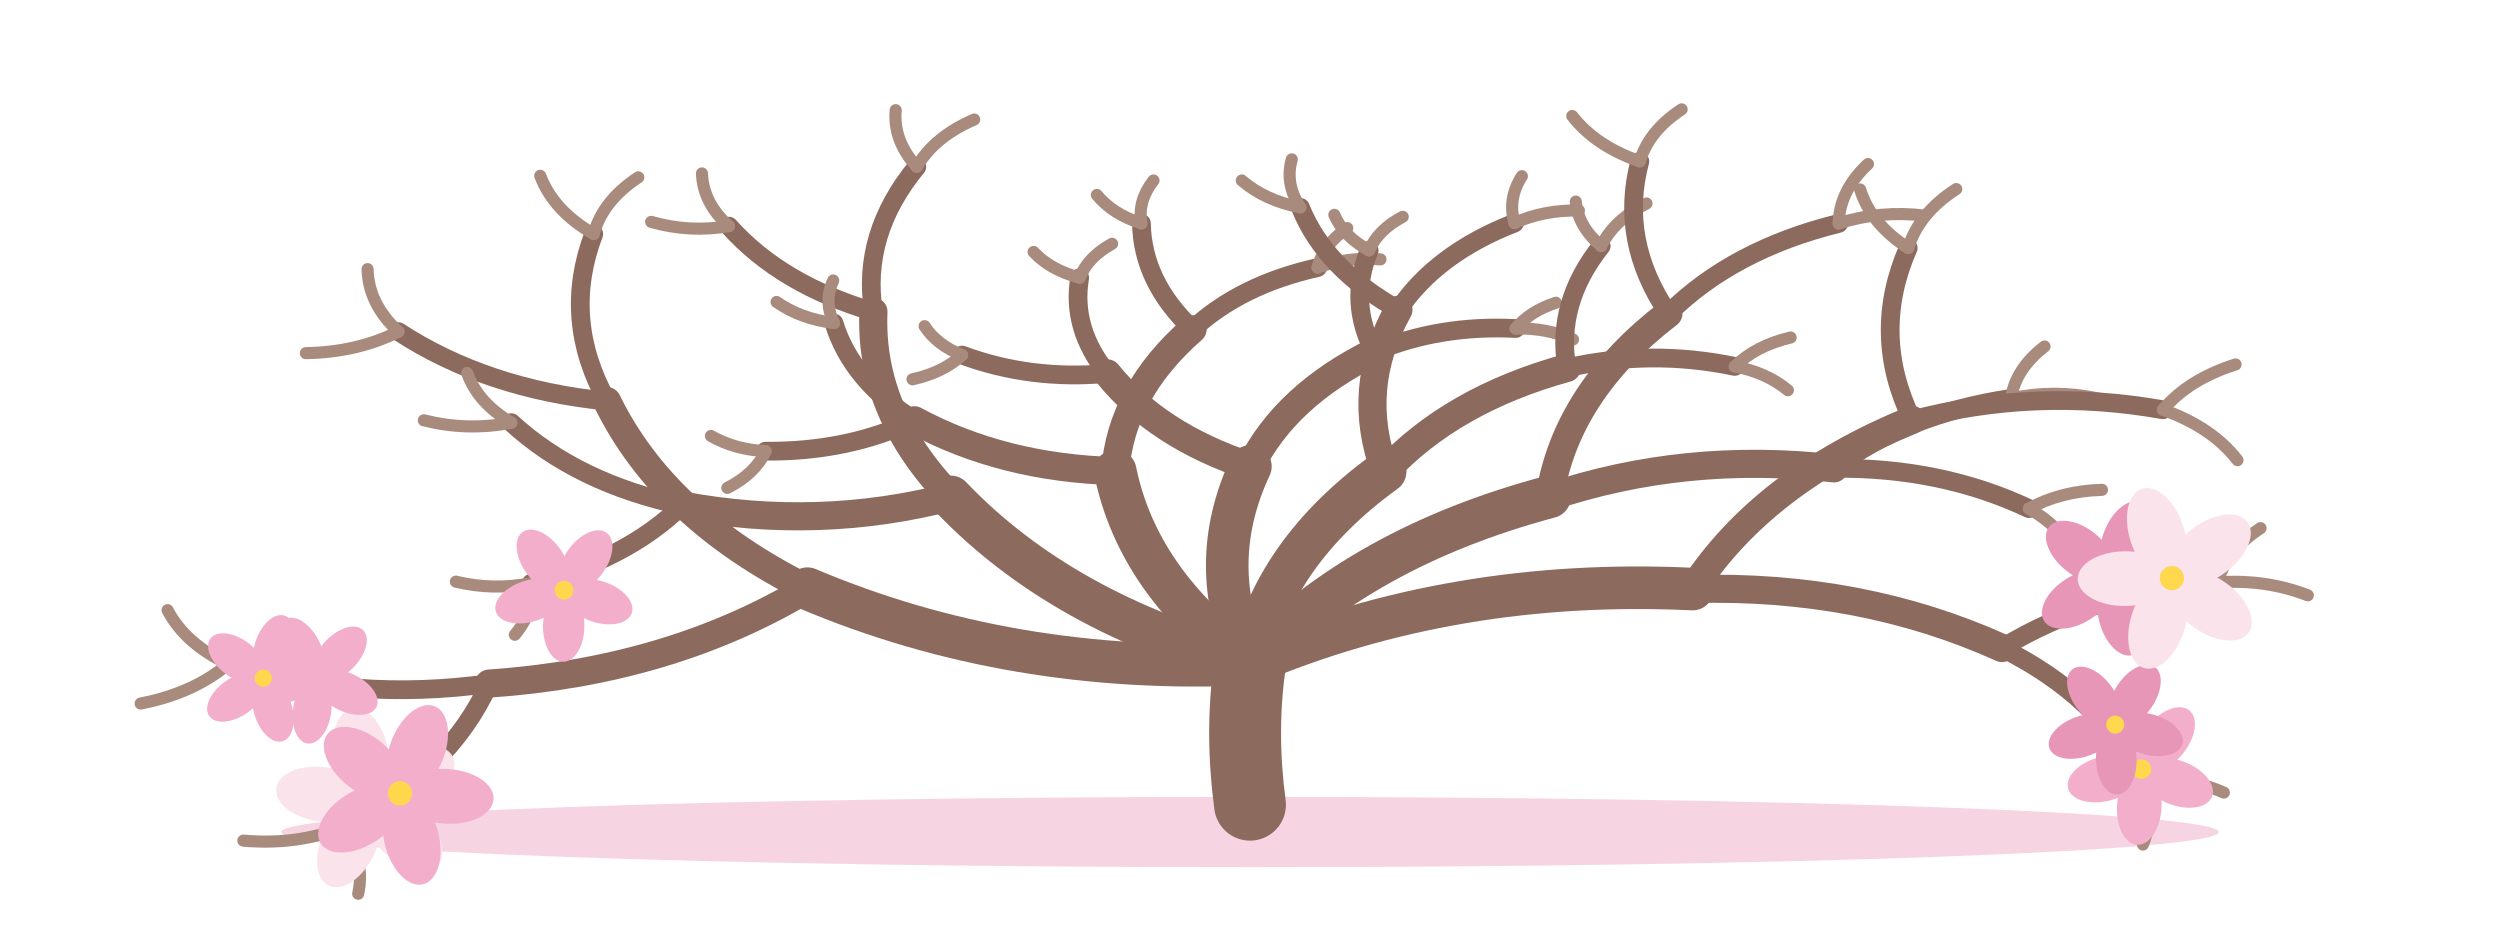
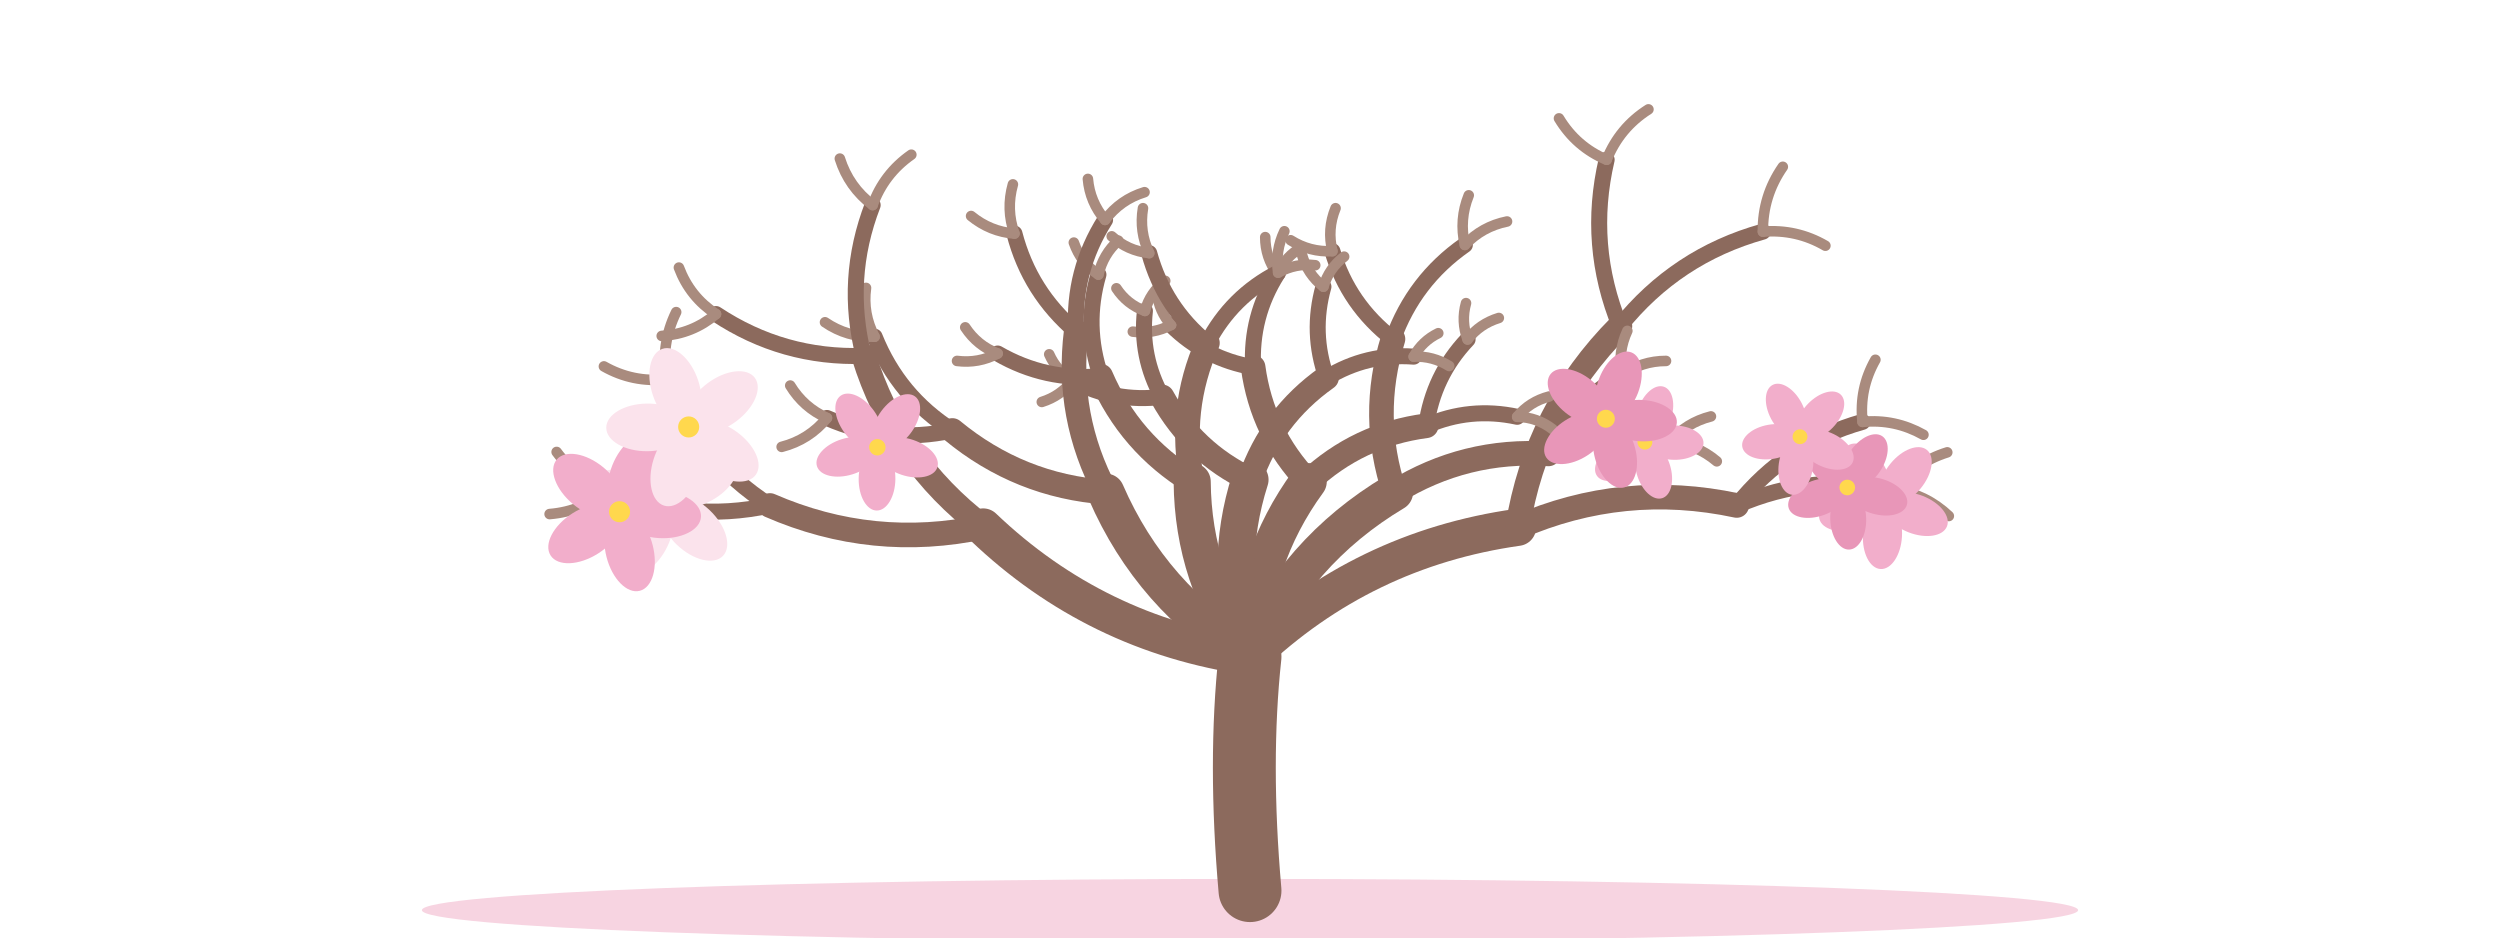
- <svg xmlns="http://www.w3.org/2000/svg" width="640" height="240" viewBox="0 0 640 240">
-   <ellipse cx="320" cy="213" rx="248" ry="9" fill="#F7D4E1" />
-   <path d="M320.0 206.0 Q317.5 187.3 320.0 170.0" fill="none" stroke="#8C6A5D" stroke-width="18.4" stroke-linecap="round" />
-   <path d="M320.0 170.0 Q258.9 172.8 206.7 150.7" fill="none" stroke="#8C6A5D" stroke-width="10.9" stroke-linecap="round" />
-   <path d="M206.7 150.7 Q169.9 132.4 155.4 102.7" fill="none" stroke="#8C6A5D" stroke-width="7.2" stroke-linecap="round" />
-   <path d="M155.4 102.7 Q143.7 81.7 152.0 59.9" fill="none" stroke="#8C6A5D" stroke-width="4.8" stroke-linecap="round" />
-   <path d="M152.0 59.9 Q154.3 51.4 163.4 45.4" fill="none" stroke="#A98B7E" stroke-width="3.1" stroke-linecap="round" />
-   <path d="M152.0 59.9 Q141.7 54.0 138.3 45.0" fill="none" stroke="#A98B7E" stroke-width="3.1" stroke-linecap="round" />
-   <path d="M155.4 102.7 Q124.5 99.6 102.0 84.9" fill="none" stroke="#8C6A5D" stroke-width="4.8" stroke-linecap="round" />
-   <path d="M102.0 84.9 Q94.3 77.8 94.1 68.9" fill="none" stroke="#A98B7E" stroke-width="3.1" stroke-linecap="round" />
-   <path d="M102.0 84.9 Q91.4 90.2 78.3 90.4" fill="none" stroke="#A98B7E" stroke-width="3.1" stroke-linecap="round" />
-   <path d="M206.7 150.7 Q171.6 171.8 125.2 175.0" fill="none" stroke="#8C6A5D" stroke-width="7.2" stroke-linecap="round" />
-   <path d="M125.2 175.0 Q90.6 179.8 58.4 170.0" fill="none" stroke="#8C6A5D" stroke-width="4.8" stroke-linecap="round" />
-   <path d="M58.4 170.0 Q47.4 164.8 42.9 156.2" fill="none" stroke="#A98B7E" stroke-width="3.1" stroke-linecap="round" />
-   <path d="M58.4 170.0 Q49.5 177.5 36.0 180.1" fill="none" stroke="#A98B7E" stroke-width="3.1" stroke-linecap="round" />
-   <path d="M125.2 175.0 Q115.0 197.6 87.6 211.9" fill="none" stroke="#8C6A5D" stroke-width="4.8" stroke-linecap="round" />
-   <path d="M87.6 211.9 Q75.7 216.4 62.3 215.2" fill="none" stroke="#A98B7E" stroke-width="3.1" stroke-linecap="round" />
-   <path d="M87.6 211.9 Q93.6 219.9 91.7 228.8" fill="none" stroke="#A98B7E" stroke-width="3.1" stroke-linecap="round" />
-   <path d="M320.0 170.0 Q271.8 157.0 243.4 127.2" fill="none" stroke="#8C6A5D" stroke-width="10.9" stroke-linecap="round" />
-   <path d="M243.4 127.2 Q222.5 105.6 223.6 79.8" fill="none" stroke="#8C6A5D" stroke-width="7.2" stroke-linecap="round" />
-   <path d="M223.6 79.8 Q220.5 60.0 234.7 42.7" fill="none" stroke="#8C6A5D" stroke-width="4.8" stroke-linecap="round" />
-   <path d="M234.7 42.7 Q239.2 35.0 249.4 30.6" fill="none" stroke="#A98B7E" stroke-width="3.1" stroke-linecap="round" />
-   <path d="M234.7 42.7 Q228.6 36.0 229.3 28.2" fill="none" stroke="#A98B7E" stroke-width="3.1" stroke-linecap="round" />
-   <path d="M223.6 79.8 Q200.0 72.9 186.6 57.9" fill="none" stroke="#8C6A5D" stroke-width="4.8" stroke-linecap="round" />
-   <path d="M186.6 57.9 Q180.0 52.0 179.7 44.4" fill="none" stroke="#A98B7E" stroke-width="3.1" stroke-linecap="round" />
-   <path d="M186.6 57.9 Q176.4 59.6 166.7 56.8" fill="none" stroke="#A98B7E" stroke-width="3.1" stroke-linecap="round" />
-   <path d="M243.4 127.2 Q209.6 135.9 174.6 129.4" fill="none" stroke="#8C6A5D" stroke-width="7.2" stroke-linecap="round" />
-   <path d="M174.6 129.4 Q147.8 123.7 130.9 108.2" fill="none" stroke="#8C6A5D" stroke-width="4.8" stroke-linecap="round" />
-   <path d="M130.9 108.2 Q122.3 103.1 119.6 95.5" fill="none" stroke="#A98B7E" stroke-width="3.1" stroke-linecap="round" />
-   <path d="M130.9 108.2 Q119.6 110.4 108.5 107.6" fill="none" stroke="#A98B7E" stroke-width="3.1" stroke-linecap="round" />
-   <path d="M174.6 129.4 Q159.9 143.6 136.0 149.3" fill="none" stroke="#8C6A5D" stroke-width="4.8" stroke-linecap="round" />
-   <path d="M136.0 149.3 Q126.2 151.2 116.7 148.9" fill="none" stroke="#A98B7E" stroke-width="3.1" stroke-linecap="round" />
-   <path d="M136.0 149.3 Q137.0 156.3 131.8 162.5" fill="none" stroke="#A98B7E" stroke-width="3.1" stroke-linecap="round" />
-   <path d="M320.0 170.0 Q291.3 149.1 285.5 120.6" fill="none" stroke="#8C6A5D" stroke-width="10.9" stroke-linecap="round" />
-   <path d="M285.5 120.6 Q287.0 100.3 305.3 84.3" fill="none" stroke="#8C6A5D" stroke-width="7.2" stroke-linecap="round" />
-   <path d="M305.3 84.3 Q317.6 72.9 337.3 68.5" fill="none" stroke="#8C6A5D" stroke-width="4.8" stroke-linecap="round" />
-   <path d="M337.3 68.5 Q344.9 65.7 353.4 66.4" fill="none" stroke="#A98B7E" stroke-width="3.1" stroke-linecap="round" />
-   <path d="M337.3 68.5 Q338.8 62.6 344.9 58.4" fill="none" stroke="#A98B7E" stroke-width="3.1" stroke-linecap="round" />
-   <path d="M305.3 84.3 Q292.5 72.2 292.2 57.2" fill="none" stroke="#8C6A5D" stroke-width="4.8" stroke-linecap="round" />
-   <path d="M292.2 57.2 Q291.2 51.4 295.3 46.2" fill="none" stroke="#A98B7E" stroke-width="3.1" stroke-linecap="round" />
-   <path d="M292.2 57.2 Q284.8 54.8 280.8 49.9" fill="none" stroke="#A98B7E" stroke-width="3.1" stroke-linecap="round" />
-   <path d="M285.5 120.6 Q256.7 119.8 234.1 107.6" fill="none" stroke="#8C6A5D" stroke-width="7.2" stroke-linecap="round" />
-   <path d="M234.1 107.6 Q218.0 97.4 213.5 82.7" fill="none" stroke="#8C6A5D" stroke-width="4.8" stroke-linecap="round" />
-   <path d="M213.5 82.7 Q210.8 77.2 213.3 71.8" fill="none" stroke="#A98B7E" stroke-width="3.1" stroke-linecap="round" />
-   <path d="M213.5 82.7 Q204.9 81.6 198.8 77.3" fill="none" stroke="#A98B7E" stroke-width="3.1" stroke-linecap="round" />
-   <path d="M234.1 107.6 Q216.9 115.7 196.0 115.5" fill="none" stroke="#8C6A5D" stroke-width="4.8" stroke-linecap="round" />
-   <path d="M196.0 115.5 Q188.1 115.1 182.0 111.6" fill="none" stroke="#A98B7E" stroke-width="3.1" stroke-linecap="round" />
-   <path d="M196.0 115.5 Q193.3 121.3 186.2 124.9" fill="none" stroke="#A98B7E" stroke-width="3.1" stroke-linecap="round" />
-   <path d="M320.0 170.0 Q308.3 144.6 320.1 119.4" fill="none" stroke="#8C6A5D" stroke-width="10.9" stroke-linecap="round" />
-   <path d="M320.1 119.4 Q329.2 101.2 351.8 90.1" fill="none" stroke="#8C6A5D" stroke-width="7.2" stroke-linecap="round" />
-   <path d="M351.8 90.1 Q368.5 83.1 388.0 84.1" fill="none" stroke="#8C6A5D" stroke-width="4.8" stroke-linecap="round" />
-   <path d="M388.0 84.1 Q396.0 83.9 402.7 86.9" fill="none" stroke="#A98B7E" stroke-width="3.1" stroke-linecap="round" />
-   <path d="M388.0 84.1 Q391.6 79.7 398.3 77.5" fill="none" stroke="#A98B7E" stroke-width="3.1" stroke-linecap="round" />
-   <path d="M351.8 90.1 Q345.1 77.3 350.5 64.1" fill="none" stroke="#8C6A5D" stroke-width="4.8" stroke-linecap="round" />
-   <path d="M350.5 64.1 Q352.8 58.8 359.1 55.5" fill="none" stroke="#A98B7E" stroke-width="3.1" stroke-linecap="round" />
-   <path d="M350.5 64.1 Q343.9 60.5 341.6 55.0" fill="none" stroke="#A98B7E" stroke-width="3.1" stroke-linecap="round" />
-   <path d="M320.1 119.4 Q296.2 111.5 283.5 95.6" fill="none" stroke="#8C6A5D" stroke-width="7.2" stroke-linecap="round" />
-   <path d="M283.5 95.6 Q274.2 84.1 276.4 71.1" fill="none" stroke="#8C6A5D" stroke-width="4.8" stroke-linecap="round" />
-   <path d="M276.4 71.1 Q278.5 65.8 284.7 62.4" fill="none" stroke="#A98B7E" stroke-width="3.1" stroke-linecap="round" />
-   <path d="M276.4 71.1 Q268.9 69.1 264.6 64.5" fill="none" stroke="#A98B7E" stroke-width="3.1" stroke-linecap="round" />
-   <path d="M283.5 95.6 Q263.8 97.4 246.3 90.9" fill="none" stroke="#8C6A5D" stroke-width="4.8" stroke-linecap="round" />
-   <path d="M246.3 90.9 Q239.8 88.3 236.7 83.5" fill="none" stroke="#A98B7E" stroke-width="3.1" stroke-linecap="round" />
-   <path d="M246.3 90.9 Q241.4 95.4 233.6 97.1" fill="none" stroke="#A98B7E" stroke-width="3.1" stroke-linecap="round" />
-   <path d="M320.0 170.0 Q325.9 141.5 354.6 120.7" fill="none" stroke="#8C6A5D" stroke-width="10.9" stroke-linecap="round" />
-   <path d="M354.6 120.7 Q371.7 102.3 401.1 94.2" fill="none" stroke="#8C6A5D" stroke-width="7.2" stroke-linecap="round" />
-   <path d="M401.1 94.2 Q422.5 89.3 444.1 93.8" fill="none" stroke="#8C6A5D" stroke-width="4.8" stroke-linecap="round" />
-   <path d="M444.1 93.8 Q452.3 95.4 457.7 99.9" fill="none" stroke="#A98B7E" stroke-width="3.1" stroke-linecap="round" />
-   <path d="M444.1 93.8 Q449.5 88.5 458.4 86.4" fill="none" stroke="#A98B7E" stroke-width="3.1" stroke-linecap="round" />
-   <path d="M401.1 94.2 Q398.3 77.6 409.9 63.0" fill="none" stroke="#8C6A5D" stroke-width="4.8" stroke-linecap="round" />
-   <path d="M409.9 63.0 Q413.2 56.3 421.5 52.1" fill="none" stroke="#A98B7E" stroke-width="3.1" stroke-linecap="round" />
-   <path d="M409.9 63.0 Q404.0 58.0 403.4 51.6" fill="none" stroke="#A98B7E" stroke-width="3.1" stroke-linecap="round" />
-   <path d="M354.6 120.7 Q346.7 99.6 358.0 79.3" fill="none" stroke="#8C6A5D" stroke-width="7.2" stroke-linecap="round" />
-   <path d="M358.0 79.3 Q367.7 64.9 387.7 57.1" fill="none" stroke="#8C6A5D" stroke-width="4.8" stroke-linecap="round" />
-   <path d="M387.7 57.1 Q395.2 53.7 404.2 53.9" fill="none" stroke="#A98B7E" stroke-width="3.1" stroke-linecap="round" />
-   <path d="M387.7 57.1 Q385.9 50.9 389.6 45.1" fill="none" stroke="#A98B7E" stroke-width="3.1" stroke-linecap="round" />
-   <path d="M358.0 79.3 Q339.3 68.9 332.9 53.1" fill="none" stroke="#8C6A5D" stroke-width="4.8" stroke-linecap="round" />
-   <path d="M332.9 53.1 Q328.9 47.1 330.7 40.8" fill="none" stroke="#A98B7E" stroke-width="3.1" stroke-linecap="round" />
-   <path d="M332.9 53.1 Q323.8 51.3 317.9 46.2" fill="none" stroke="#A98B7E" stroke-width="3.1" stroke-linecap="round" />
-   <path d="M320.0 170.0 Q348.4 140.1 396.7 127.2" fill="none" stroke="#8C6A5D" stroke-width="10.9" stroke-linecap="round" />
-   <path d="M396.7 127.2 Q431.4 115.6 469.5 119.9" fill="none" stroke="#8C6A5D" stroke-width="7.2" stroke-linecap="round" />
-   <path d="M469.5 119.9 Q496.9 119.6 519.4 130.2" fill="none" stroke="#8C6A5D" stroke-width="4.8" stroke-linecap="round" />
-   <path d="M519.4 130.2 Q528.2 135.2 531.2 142.8" fill="none" stroke="#A98B7E" stroke-width="3.1" stroke-linecap="round" />
-   <path d="M519.4 130.2 Q527.6 125.7 538.1 125.4" fill="none" stroke="#A98B7E" stroke-width="3.1" stroke-linecap="round" />
-   <path d="M469.5 119.9 Q488.0 106.0 514.8 102.0" fill="none" stroke="#8C6A5D" stroke-width="4.8" stroke-linecap="round" />
-   <path d="M514.8 102.0 Q525.9 99.6 537.0 102.0" fill="none" stroke="#A98B7E" stroke-width="3.1" stroke-linecap="round" />
-   <path d="M514.8 102.0 Q516.0 94.4 523.4 88.7" fill="none" stroke="#A98B7E" stroke-width="3.1" stroke-linecap="round" />
-   <path d="M396.7 127.2 Q400.9 100.4 427.1 80.3" fill="none" stroke="#8C6A5D" stroke-width="7.2" stroke-linecap="round" />
-   <path d="M427.1 80.3 Q443.6 63.9 470.7 57.2" fill="none" stroke="#8C6A5D" stroke-width="4.8" stroke-linecap="round" />
-   <path d="M470.7 57.2 Q481.3 53.8 492.8 55.2" fill="none" stroke="#A98B7E" stroke-width="3.1" stroke-linecap="round" />
-   <path d="M470.7 57.2 Q470.9 48.8 478.2 42.0" fill="none" stroke="#A98B7E" stroke-width="3.1" stroke-linecap="round" />
-   <path d="M427.1 80.3 Q414.4 61.6 419.8 41.3" fill="none" stroke="#8C6A5D" stroke-width="4.8" stroke-linecap="round" />
-   <path d="M419.8 41.3 Q422.1 33.5 430.5 28.0" fill="none" stroke="#A98B7E" stroke-width="3.1" stroke-linecap="round" />
-   <path d="M419.8 41.3 Q408.5 37.4 402.5 29.7" fill="none" stroke="#A98B7E" stroke-width="3.1" stroke-linecap="round" />
-   <path d="M320.0 170.0 Q372.2 147.9 433.3 150.8" fill="none" stroke="#8C6A5D" stroke-width="10.9" stroke-linecap="round" />
-   <path d="M433.3 150.8 Q476.4 149.6 512.5 165.9" fill="none" stroke="#8C6A5D" stroke-width="7.2" stroke-linecap="round" />
-   <path d="M512.5 165.9 Q537.8 178.6 547.6 199.0" fill="none" stroke="#8C6A5D" stroke-width="4.8" stroke-linecap="round" />
-   <path d="M547.6 199.0 Q552.1 207.5 548.6 216.2" fill="none" stroke="#A98B7E" stroke-width="3.1" stroke-linecap="round" />
-   <path d="M547.6 199.0 Q559.4 198.6 569.3 202.9" fill="none" stroke="#A98B7E" stroke-width="3.1" stroke-linecap="round" />
-   <path d="M512.5 165.9 Q536.2 151.4 567.7 149.1" fill="none" stroke="#8C6A5D" stroke-width="4.8" stroke-linecap="round" />
-   <path d="M567.7 149.1 Q580.0 148.2 590.8 152.4" fill="none" stroke="#A98B7E" stroke-width="3.1" stroke-linecap="round" />
-   <path d="M567.7 149.1 Q570.0 140.9 578.7 135.2" fill="none" stroke="#A98B7E" stroke-width="3.1" stroke-linecap="round" />
-   <path d="M433.3 150.8 Q451.4 123.0 489.5 107.5" fill="none" stroke="#8C6A5D" stroke-width="7.2" stroke-linecap="round" />
-   <path d="M489.5 107.5 Q521.0 99.1 553.7 104.9" fill="none" stroke="#8C6A5D" stroke-width="4.8" stroke-linecap="round" />
-   <path d="M553.7 104.9 Q566.2 109.3 572.8 117.8" fill="none" stroke="#A98B7E" stroke-width="3.1" stroke-linecap="round" />
-   <path d="M553.7 104.9 Q560.3 97.1 572.3 93.3" fill="none" stroke="#A98B7E" stroke-width="3.1" stroke-linecap="round" />
-   <path d="M489.5 107.5 Q478.8 85.6 488.5 63.5" fill="none" stroke="#8C6A5D" stroke-width="4.8" stroke-linecap="round" />
-   <path d="M488.5 63.5 Q491.2 54.6 500.8 48.4" fill="none" stroke="#A98B7E" stroke-width="3.1" stroke-linecap="round" />
-   <path d="M488.5 63.5 Q478.9 57.3 476.2 48.5" fill="none" stroke="#A98B7E" stroke-width="3.1" stroke-linecap="round" />
-   <ellipse cx="94.6" cy="192.9" rx="7.0" ry="12.0" fill="#FBE3EC" transform="rotate(61.68002 94.6 205.0)" />
-   <ellipse cx="94.6" cy="192.9" rx="7.0" ry="12.0" fill="#FBE3EC" transform="rotate(133.68 94.6 205.0)" />
-   <ellipse cx="94.6" cy="192.9" rx="7.0" ry="12.0" fill="#FBE3EC" transform="rotate(205.68 94.6 205.0)" />
-   <ellipse cx="94.6" cy="192.9" rx="7.0" ry="12.0" fill="#FBE3EC" transform="rotate(277.68 94.6 205.0)" />
-   <ellipse cx="94.6" cy="192.9" rx="7.0" ry="12.0" fill="#FBE3EC" transform="rotate(349.68 94.6 205.0)" />
-   <circle cx="94.6" cy="205.0" r="3.1" fill="#FFD84D" />
-   <ellipse cx="102.4" cy="191.1" rx="7.0" ry="12.0" fill="#F2AECB" transform="rotate(21.65057 102.4 203.1)" />
-   <ellipse cx="102.4" cy="191.1" rx="7.0" ry="12.0" fill="#F2AECB" transform="rotate(93.65057 102.4 203.1)" />
-   <ellipse cx="102.4" cy="191.1" rx="7.0" ry="12.0" fill="#F2AECB" transform="rotate(165.6506 102.4 203.1)" />
-   <ellipse cx="102.4" cy="191.1" rx="7.0" ry="12.0" fill="#F2AECB" transform="rotate(237.6506 102.4 203.1)" />
-   <ellipse cx="102.4" cy="191.1" rx="7.0" ry="12.0" fill="#F2AECB" transform="rotate(309.6506 102.4 203.1)" />
-   <circle cx="102.4" cy="203.1" r="3.1" fill="#FFD84D" />
-   <ellipse cx="548.2" cy="187.2" rx="5.7" ry="9.7" fill="#F2AECB" transform="rotate(39.2593 548.2 196.9)" />
-   <ellipse cx="548.2" cy="187.2" rx="5.7" ry="9.7" fill="#F2AECB" transform="rotate(111.2593 548.2 196.9)" />
-   <ellipse cx="548.2" cy="187.2" rx="5.7" ry="9.7" fill="#F2AECB" transform="rotate(183.2593 548.2 196.9)" />
-   <ellipse cx="548.2" cy="187.2" rx="5.7" ry="9.7" fill="#F2AECB" transform="rotate(255.2593 548.2 196.9)" />
-   <ellipse cx="548.2" cy="187.2" rx="5.7" ry="9.7" fill="#F2AECB" transform="rotate(327.2593 548.2 196.9)" />
-   <circle cx="548.2" cy="196.9" r="2.5" fill="#FFD84D" />
-   <ellipse cx="541.5" cy="176.6" rx="5.2" ry="9.0" fill="#E896B8" transform="rotate(34.2762 541.5 185.5)" />
-   <ellipse cx="541.5" cy="176.6" rx="5.2" ry="9.0" fill="#E896B8" transform="rotate(106.2762 541.5 185.5)" />
-   <ellipse cx="541.5" cy="176.6" rx="5.2" ry="9.0" fill="#E896B8" transform="rotate(178.2762 541.5 185.5)" />
-   <ellipse cx="541.5" cy="176.6" rx="5.2" ry="9.0" fill="#E896B8" transform="rotate(250.2762 541.5 185.5)" />
-   <ellipse cx="541.5" cy="176.6" rx="5.2" ry="9.0" fill="#E896B8" transform="rotate(322.2762 541.5 185.5)" />
-   <circle cx="541.5" cy="185.5" r="2.3" fill="#FFD84D" />
-   <ellipse cx="81.1" cy="165.0" rx="4.9" ry="8.5" fill="#F2AECB" transform="rotate(44.10462 81.1 173.5)" />
-   <ellipse cx="81.1" cy="165.0" rx="4.9" ry="8.5" fill="#F2AECB" transform="rotate(116.1046 81.1 173.5)" />
-   <ellipse cx="81.1" cy="165.0" rx="4.9" ry="8.5" fill="#F2AECB" transform="rotate(188.1046 81.1 173.5)" />
-   <ellipse cx="81.1" cy="165.0" rx="4.9" ry="8.5" fill="#F2AECB" transform="rotate(260.1046 81.1 173.5)" />
-   <ellipse cx="81.1" cy="165.0" rx="4.9" ry="8.5" fill="#F2AECB" transform="rotate(332.1046 81.1 173.5)" />
-   <circle cx="81.1" cy="173.5" r="2.2" fill="#FFD84D" />
-   <ellipse cx="67.4" cy="165.2" rx="4.9" ry="8.5" fill="#F2AECB" transform="rotate(18.88122 67.4 173.6)" />
-   <ellipse cx="67.4" cy="165.2" rx="4.9" ry="8.5" fill="#F2AECB" transform="rotate(90.88122 67.4 173.6)" />
-   <ellipse cx="67.4" cy="165.2" rx="4.9" ry="8.5" fill="#F2AECB" transform="rotate(162.8812 67.4 173.6)" />
-   <ellipse cx="67.4" cy="165.2" rx="4.9" ry="8.5" fill="#F2AECB" transform="rotate(234.8812 67.4 173.6)" />
-   <ellipse cx="67.4" cy="165.2" rx="4.9" ry="8.5" fill="#F2AECB" transform="rotate(306.8812 67.4 173.6)" />
-   <circle cx="67.4" cy="173.6" r="2.2" fill="#FFD84D" />
-   <ellipse cx="540.6" cy="137.5" rx="6.0" ry="10.3" fill="#E896B8" transform="rotate(21.0378 540.6 147.8)" />
-   <ellipse cx="540.6" cy="137.5" rx="6.0" ry="10.3" fill="#E896B8" transform="rotate(93.0378 540.6 147.8)" />
-   <ellipse cx="540.6" cy="137.5" rx="6.0" ry="10.3" fill="#E896B8" transform="rotate(165.0378 540.6 147.8)" />
-   <ellipse cx="540.6" cy="137.5" rx="6.0" ry="10.3" fill="#E896B8" transform="rotate(237.0378 540.6 147.8)" />
-   <ellipse cx="540.6" cy="137.5" rx="6.0" ry="10.3" fill="#E896B8" transform="rotate(309.0378 540.6 147.8)" />
-   <circle cx="540.6" cy="147.8" r="2.7" fill="#FFD84D" />
-   <ellipse cx="556.0" cy="136.0" rx="7.0" ry="12.1" fill="#FBE3EC" transform="rotate(53.39309 556.0 148.0)" />
-   <ellipse cx="556.0" cy="136.0" rx="7.0" ry="12.1" fill="#FBE3EC" transform="rotate(125.3931 556.0 148.0)" />
-   <ellipse cx="556.0" cy="136.0" rx="7.0" ry="12.1" fill="#FBE3EC" transform="rotate(197.3931 556.0 148.0)" />
-   <ellipse cx="556.0" cy="136.0" rx="7.0" ry="12.1" fill="#FBE3EC" transform="rotate(269.3931 556.0 148.0)" />
-   <ellipse cx="556.0" cy="136.0" rx="7.0" ry="12.1" fill="#FBE3EC" transform="rotate(341.3931 556.0 148.0)" />
-   <circle cx="556.0" cy="148.0" r="3.1" fill="#FFD84D" />
-   <ellipse cx="144.4" cy="141.9" rx="5.3" ry="9.1" fill="#F2AECB" transform="rotate(36.58162 144.4 151.1)" />
-   <ellipse cx="144.4" cy="141.9" rx="5.3" ry="9.1" fill="#F2AECB" transform="rotate(108.5816 144.4 151.1)" />
-   <ellipse cx="144.4" cy="141.9" rx="5.3" ry="9.1" fill="#F2AECB" transform="rotate(180.5816 144.4 151.1)" />
-   <ellipse cx="144.4" cy="141.9" rx="5.3" ry="9.1" fill="#F2AECB" transform="rotate(252.5816 144.4 151.1)" />
-   <ellipse cx="144.4" cy="141.9" rx="5.3" ry="9.1" fill="#F2AECB" transform="rotate(324.5816 144.4 151.1)" />
-   <circle cx="144.4" cy="151.1" r="2.4" fill="#FFD84D" />
+ <svg xmlns="http://www.w3.org/2000/svg" width="1280" height="480" viewBox="0 0 640 240">
+   <ellipse cx="320" cy="233" rx="212" ry="8" fill="#F7D4E1" />
+   <path d="M320.0 228.0 Q317.1 195.0 320.0 168.1" fill="none" stroke="#8C6A5D" stroke-width="16.1" stroke-linecap="round" />
+   <path d="M320.0 168.1 Q348.9 140.6 388.5 135.0" fill="none" stroke="#8C6A5D" stroke-width="9.5" stroke-linecap="round" />
+   <path d="M388.5 135.0 Q415.6 123.2 444.6 129.4" fill="none" stroke="#8C6A5D" stroke-width="6.3" stroke-linecap="round" />
+   <path d="M444.6 129.4 Q464.1 120.9 484.9 125.3" fill="none" stroke="#8C6A5D" stroke-width="4.1" stroke-linecap="round" />
+   <path d="M484.9 125.3 Q493.0 126.5 498.9 132.1" fill="none" stroke="#A98B7E" stroke-width="2.7" stroke-linecap="round" />
+   <path d="M484.9 125.3 Q490.2 118.4 498.5 115.8" fill="none" stroke="#A98B7E" stroke-width="2.7" stroke-linecap="round" />
+   <path d="M444.6 129.4 Q457.3 113.5 476.8 108.0" fill="none" stroke="#8C6A5D" stroke-width="4.1" stroke-linecap="round" />
+   <path d="M476.8 108.0 Q485.1 107.2 492.4 111.3" fill="none" stroke="#A98B7E" stroke-width="2.7" stroke-linecap="round" />
+   <path d="M476.8 108.0 Q475.9 99.5 480.1 92.1" fill="none" stroke="#A98B7E" stroke-width="2.7" stroke-linecap="round" />
+   <path d="M388.5 135.0 Q393.3 105.0 414.7 83.5" fill="none" stroke="#8C6A5D" stroke-width="6.3" stroke-linecap="round" />
+   <path d="M414.7 83.5 Q429.1 65.5 451.3 59.3" fill="none" stroke="#8C6A5D" stroke-width="4.1" stroke-linecap="round" />
+   <path d="M451.3 59.3 Q459.9 58.6 467.3 62.9" fill="none" stroke="#A98B7E" stroke-width="2.7" stroke-linecap="round" />
+   <path d="M451.3 59.3 Q451.2 50.2 456.4 42.7" fill="none" stroke="#A98B7E" stroke-width="2.7" stroke-linecap="round" />
+   <path d="M414.7 83.5 Q406.2 62.7 411.3 40.9" fill="none" stroke="#8C6A5D" stroke-width="4.1" stroke-linecap="round" />
+   <path d="M411.3 40.9 Q414.6 32.7 422.0 28.0" fill="none" stroke="#A98B7E" stroke-width="2.7" stroke-linecap="round" />
+   <path d="M411.3 40.9 Q403.5 37.6 399.1 30.3" fill="none" stroke="#A98B7E" stroke-width="2.7" stroke-linecap="round" />
+   <path d="M320.0 168.1 Q331.7 141.1 357.0 126.0" fill="none" stroke="#8C6A5D" stroke-width="9.5" stroke-linecap="round" />
+   <path d="M357.0 126.0 Q375.1 114.8 396.4 116.2" fill="none" stroke="#8C6A5D" stroke-width="6.3" stroke-linecap="round" />
+   <path d="M396.4 116.2 Q411.5 109.7 427.5 113.1" fill="none" stroke="#8C6A5D" stroke-width="4.1" stroke-linecap="round" />
+   <path d="M427.5 113.1 Q434.3 113.7 439.5 118.1" fill="none" stroke="#A98B7E" stroke-width="2.7" stroke-linecap="round" />
+   <path d="M427.5 113.1 Q431.7 108.2 438.0 106.6" fill="none" stroke="#A98B7E" stroke-width="2.7" stroke-linecap="round" />
+   <path d="M396.4 116.2 Q402.6 103.1 415.2 96.0" fill="none" stroke="#8C6A5D" stroke-width="4.1" stroke-linecap="round" />
+   <path d="M415.2 96.0 Q420.3 92.4 426.5 92.4" fill="none" stroke="#A98B7E" stroke-width="2.7" stroke-linecap="round" />
+   <path d="M415.2 96.0 Q414.1 90.1 416.6 84.7" fill="none" stroke="#A98B7E" stroke-width="2.7" stroke-linecap="round" />
+   <path d="M357.0 126.0 Q350.5 106.5 356.6 86.8" fill="none" stroke="#8C6A5D" stroke-width="6.3" stroke-linecap="round" />
+   <path d="M356.6 86.8 Q362.0 71.8 375.0 62.7" fill="none" stroke="#8C6A5D" stroke-width="4.1" stroke-linecap="round" />
+   <path d="M375.0 62.7 Q379.4 58.0 385.8 56.7" fill="none" stroke="#A98B7E" stroke-width="2.7" stroke-linecap="round" />
+   <path d="M375.0 62.7 Q373.5 56.2 376.0 50.0" fill="none" stroke="#A98B7E" stroke-width="2.7" stroke-linecap="round" />
+   <path d="M356.6 86.8 Q345.2 78.0 341.1 64.3" fill="none" stroke="#8C6A5D" stroke-width="4.1" stroke-linecap="round" />
+   <path d="M341.1 64.3 Q339.7 58.7 341.9 53.3" fill="none" stroke="#A98B7E" stroke-width="2.7" stroke-linecap="round" />
+   <path d="M341.1 64.3 Q335.3 64.6 330.4 61.5" fill="none" stroke="#A98B7E" stroke-width="2.7" stroke-linecap="round" />
+   <path d="M320.0 168.1 Q320.3 143.3 334.9 123.3" fill="none" stroke="#8C6A5D" stroke-width="9.5" stroke-linecap="round" />
+   <path d="M334.9 123.3 Q347.7 111.3 365.1 109.0" fill="none" stroke="#8C6A5D" stroke-width="6.3" stroke-linecap="round" />
+   <path d="M365.1 109.0 Q376.3 104.1 388.4 106.7" fill="none" stroke="#8C6A5D" stroke-width="4.1" stroke-linecap="round" />
+   <path d="M388.4 106.7 Q393.5 106.8 397.5 109.9" fill="none" stroke="#A98B7E" stroke-width="2.7" stroke-linecap="round" />
+   <path d="M388.4 106.7 Q391.6 102.8 396.6 101.5" fill="none" stroke="#A98B7E" stroke-width="2.7" stroke-linecap="round" />
+   <path d="M365.1 109.0 Q366.9 96.2 375.7 86.9" fill="none" stroke="#8C6A5D" stroke-width="4.1" stroke-linecap="round" />
+   <path d="M375.7 86.9 Q378.8 82.9 383.7 81.4" fill="none" stroke="#A98B7E" stroke-width="2.7" stroke-linecap="round" />
+   <path d="M375.7 86.9 Q374.0 82.3 375.3 77.6" fill="none" stroke="#A98B7E" stroke-width="2.7" stroke-linecap="round" />
+   <path d="M334.9 123.3 Q323.1 110.9 320.8 94.0" fill="none" stroke="#8C6A5D" stroke-width="6.3" stroke-linecap="round" />
+   <path d="M320.8 94.0 Q320.1 81.0 327.0 70.1" fill="none" stroke="#8C6A5D" stroke-width="4.1" stroke-linecap="round" />
+   <path d="M327.0 70.1 Q329.1 65.6 333.4 63.2" fill="none" stroke="#A98B7E" stroke-width="2.7" stroke-linecap="round" />
+   <path d="M327.0 70.1 Q323.9 65.9 323.9 60.7" fill="none" stroke="#A98B7E" stroke-width="2.7" stroke-linecap="round" />
+   <path d="M320.8 94.0 Q308.6 91.9 299.8 83.2" fill="none" stroke="#8C6A5D" stroke-width="4.1" stroke-linecap="round" />
+   <path d="M299.8 83.2 Q296.7 79.7 296.2 75.0" fill="none" stroke="#A98B7E" stroke-width="2.7" stroke-linecap="round" />
+   <path d="M299.8 83.2 Q295.2 85.6 290.0 84.9" fill="none" stroke="#A98B7E" stroke-width="2.7" stroke-linecap="round" />
+   <path d="M320.0 168.1 Q312.8 145.4 320.0 122.8" fill="none" stroke="#8C6A5D" stroke-width="9.5" stroke-linecap="round" />
+   <path d="M320.0 122.8 Q325.6 106.6 339.6 96.7" fill="none" stroke="#8C6A5D" stroke-width="6.3" stroke-linecap="round" />
+   <path d="M339.6 96.7 Q349.9 90.4 361.9 91.3" fill="none" stroke="#8C6A5D" stroke-width="4.1" stroke-linecap="round" />
+   <path d="M361.9 91.3 Q366.8 91.1 371.0 93.7" fill="none" stroke="#A98B7E" stroke-width="2.7" stroke-linecap="round" />
+   <path d="M361.9 91.3 Q364.1 87.3 368.2 85.3" fill="none" stroke="#A98B7E" stroke-width="2.7" stroke-linecap="round" />
+   <path d="M339.6 96.7 Q335.5 85.2 338.8 73.4" fill="none" stroke="#8C6A5D" stroke-width="4.1" stroke-linecap="round" />
+   <path d="M338.8 73.4 Q340.2 68.7 344.1 65.7" fill="none" stroke="#A98B7E" stroke-width="2.7" stroke-linecap="round" />
+   <path d="M338.8 73.4 Q334.7 70.2 333.3 65.2" fill="none" stroke="#A98B7E" stroke-width="2.7" stroke-linecap="round" />
+   <path d="M320.0 122.8 Q305.4 115.8 297.5 101.6" fill="none" stroke="#8C6A5D" stroke-width="6.3" stroke-linecap="round" />
+   <path d="M297.5 101.6 Q291.8 91.3 293.1 79.6" fill="none" stroke="#8C6A5D" stroke-width="4.1" stroke-linecap="round" />
+   <path d="M293.1 79.6 Q294.4 74.9 298.3 71.9" fill="none" stroke="#A98B7E" stroke-width="2.7" stroke-linecap="round" />
+   <path d="M293.1 79.6 Q288.5 77.9 285.8 73.8" fill="none" stroke="#A98B7E" stroke-width="2.7" stroke-linecap="round" />
+   <path d="M297.5 101.6 Q285.4 103.1 274.6 97.4" fill="none" stroke="#8C6A5D" stroke-width="4.1" stroke-linecap="round" />
+   <path d="M274.6 97.4 Q270.5 95.0 268.6 90.7" fill="none" stroke="#A98B7E" stroke-width="2.7" stroke-linecap="round" />
+   <path d="M274.6 97.4 Q271.5 101.4 266.7 102.9" fill="none" stroke="#A98B7E" stroke-width="2.7" stroke-linecap="round" />
+   <path d="M320.0 168.1 Q305.4 148.0 305.2 123.3" fill="none" stroke="#8C6A5D" stroke-width="9.5" stroke-linecap="round" />
+   <path d="M305.2 123.3 Q301.5 104.9 309.1 87.8" fill="none" stroke="#8C6A5D" stroke-width="6.3" stroke-linecap="round" />
+   <path d="M309.1 87.8 Q315.3 75.9 327.2 69.8" fill="none" stroke="#8C6A5D" stroke-width="4.1" stroke-linecap="round" />
+   <path d="M327.2 69.8 Q331.7 67.3 336.7 67.9" fill="none" stroke="#A98B7E" stroke-width="2.7" stroke-linecap="round" />
+   <path d="M327.2 69.8 Q326.4 64.2 328.8 59.2" fill="none" stroke="#A98B7E" stroke-width="2.7" stroke-linecap="round" />
+   <path d="M309.1 87.8 Q298.0 78.7 294.2 64.8" fill="none" stroke="#8C6A5D" stroke-width="4.1" stroke-linecap="round" />
+   <path d="M294.2 64.8 Q291.6 59.3 292.6 53.3" fill="none" stroke="#A98B7E" stroke-width="2.7" stroke-linecap="round" />
+   <path d="M294.2 64.8 Q288.7 64.2 284.6 60.5" fill="none" stroke="#A98B7E" stroke-width="2.7" stroke-linecap="round" />
+   <path d="M305.2 123.3 Q289.2 113.5 281.8 96.3" fill="none" stroke="#8C6A5D" stroke-width="6.3" stroke-linecap="round" />
+   <path d="M281.8 96.3 Q277.4 83.4 281.2 70.3" fill="none" stroke="#8C6A5D" stroke-width="4.1" stroke-linecap="round" />
+   <path d="M281.2 70.3 Q282.4 65.1 286.3 61.6" fill="none" stroke="#A98B7E" stroke-width="2.7" stroke-linecap="round" />
+   <path d="M281.2 70.3 Q276.7 67.3 274.9 62.1" fill="none" stroke="#A98B7E" stroke-width="2.7" stroke-linecap="round" />
+   <path d="M281.8 96.3 Q267.7 97.6 255.4 90.5" fill="none" stroke="#8C6A5D" stroke-width="4.1" stroke-linecap="round" />
+   <path d="M255.4 90.5 Q250.2 88.5 247.1 83.8" fill="none" stroke="#A98B7E" stroke-width="2.7" stroke-linecap="round" />
+   <path d="M255.4 90.5 Q250.5 93.1 245.0 92.4" fill="none" stroke="#A98B7E" stroke-width="2.7" stroke-linecap="round" />
+   <path d="M320.0 168.1 Q294.8 152.9 283.1 126.0" fill="none" stroke="#8C6A5D" stroke-width="9.5" stroke-linecap="round" />
+   <path d="M283.1 126.0 Q272.8 106.6 275.5 84.9" fill="none" stroke="#8C6A5D" stroke-width="6.3" stroke-linecap="round" />
+   <path d="M275.5 84.9 Q274.6 69.4 282.9 56.3" fill="none" stroke="#8C6A5D" stroke-width="4.1" stroke-linecap="round" />
+   <path d="M282.9 56.3 Q286.8 51.1 293.0 49.2" fill="none" stroke="#A98B7E" stroke-width="2.7" stroke-linecap="round" />
+   <path d="M282.9 56.3 Q279.0 51.7 278.5 45.8" fill="none" stroke="#A98B7E" stroke-width="2.7" stroke-linecap="round" />
+   <path d="M275.5 84.9 Q263.6 74.8 259.7 59.8" fill="none" stroke="#8C6A5D" stroke-width="4.1" stroke-linecap="round" />
+   <path d="M259.7 59.8 Q257.5 53.6 259.3 47.2" fill="none" stroke="#A98B7E" stroke-width="2.7" stroke-linecap="round" />
+   <path d="M259.7 59.8 Q253.5 59.3 248.6 55.3" fill="none" stroke="#A98B7E" stroke-width="2.7" stroke-linecap="round" />
+   <path d="M283.1 126.0 Q261.0 124.4 243.8 110.2" fill="none" stroke="#8C6A5D" stroke-width="6.3" stroke-linecap="round" />
+   <path d="M243.8 110.2 Q230.0 101.4 223.9 86.2" fill="none" stroke="#8C6A5D" stroke-width="4.1" stroke-linecap="round" />
+   <path d="M223.9 86.2 Q220.8 80.3 221.7 73.7" fill="none" stroke="#A98B7E" stroke-width="2.7" stroke-linecap="round" />
+   <path d="M223.9 86.2 Q216.9 86.4 211.2 82.5" fill="none" stroke="#A98B7E" stroke-width="2.7" stroke-linecap="round" />
+   <path d="M243.8 110.2 Q227.2 113.8 211.7 107.0" fill="none" stroke="#8C6A5D" stroke-width="4.1" stroke-linecap="round" />
+   <path d="M211.7 107.0 Q205.7 104.3 202.3 98.7" fill="none" stroke="#A98B7E" stroke-width="2.7" stroke-linecap="round" />
+   <path d="M211.7 107.0 Q207.1 112.6 200.1 114.4" fill="none" stroke="#A98B7E" stroke-width="2.7" stroke-linecap="round" />
+   <path d="M320.0 168.1 Q280.5 162.4 251.7 134.9" fill="none" stroke="#8C6A5D" stroke-width="9.5" stroke-linecap="round" />
+   <path d="M251.7 134.9 Q229.4 117.9 221.1 91.1" fill="none" stroke="#8C6A5D" stroke-width="6.3" stroke-linecap="round" />
+   <path d="M221.1 91.1 Q216.1 71.4 223.4 52.5" fill="none" stroke="#8C6A5D" stroke-width="4.1" stroke-linecap="round" />
+   <path d="M223.4 52.5 Q226.3 44.5 233.3 39.6" fill="none" stroke="#A98B7E" stroke-width="2.7" stroke-linecap="round" />
+   <path d="M223.4 52.5 Q217.3 47.9 215.0 40.6" fill="none" stroke="#A98B7E" stroke-width="2.7" stroke-linecap="round" />
+   <path d="M221.1 91.1 Q200.5 91.8 183.3 80.4" fill="none" stroke="#8C6A5D" stroke-width="4.1" stroke-linecap="round" />
+   <path d="M183.3 80.4 Q176.6 76.0 173.8 68.5" fill="none" stroke="#A98B7E" stroke-width="2.7" stroke-linecap="round" />
+   <path d="M183.3 80.4 Q177.3 85.5 169.4 86.0" fill="none" stroke="#A98B7E" stroke-width="2.7" stroke-linecap="round" />
+   <path d="M251.7 134.9 Q223.5 140.9 197.1 129.4" fill="none" stroke="#8C6A5D" stroke-width="6.3" stroke-linecap="round" />
+   <path d="M197.1 129.4 Q178.6 117.5 170.6 97.1" fill="none" stroke="#8C6A5D" stroke-width="4.1" stroke-linecap="round" />
+   <path d="M170.6 97.1 Q169.1 88.1 173.1 79.9" fill="none" stroke="#A98B7E" stroke-width="2.7" stroke-linecap="round" />
+   <path d="M170.6 97.1 Q162.0 98.0 154.6 93.8" fill="none" stroke="#A98B7E" stroke-width="2.7" stroke-linecap="round" />
+   <path d="M197.1 129.4 Q175.8 134.0 155.8 125.3" fill="none" stroke="#8C6A5D" stroke-width="4.1" stroke-linecap="round" />
+   <path d="M155.8 125.3 Q147.6 122.6 142.5 115.7" fill="none" stroke="#A98B7E" stroke-width="2.7" stroke-linecap="round" />
+   <path d="M155.8 125.3 Q149.3 130.9 140.7 131.6" fill="none" stroke="#A98B7E" stroke-width="2.7" stroke-linecap="round" />
+   <ellipse cx="169.9" cy="117.3" rx="6.1" ry="10.5" fill="#FBE3EC" transform="rotate(61.68002 169.9 127.8)" />
+   <ellipse cx="169.9" cy="117.3" rx="6.1" ry="10.5" fill="#FBE3EC" transform="rotate(133.68 169.9 127.8)" />
+   <ellipse cx="169.9" cy="117.3" rx="6.1" ry="10.5" fill="#FBE3EC" transform="rotate(205.68 169.9 127.8)" />
+   <ellipse cx="169.9" cy="117.3" rx="6.1" ry="10.5" fill="#FBE3EC" transform="rotate(277.68 169.9 127.8)" />
+   <ellipse cx="169.9" cy="117.3" rx="6.1" ry="10.5" fill="#FBE3EC" transform="rotate(349.68 169.9 127.8)" />
+   <circle cx="169.9" cy="127.8" r="2.7" fill="#FFD84D" />
+   <ellipse cx="158.6" cy="120.6" rx="6.1" ry="10.5" fill="#F2AECB" transform="rotate(21.65057 158.6 131.0)" />
+   <ellipse cx="158.6" cy="120.6" rx="6.1" ry="10.5" fill="#F2AECB" transform="rotate(93.65057 158.6 131.0)" />
+   <ellipse cx="158.6" cy="120.6" rx="6.1" ry="10.5" fill="#F2AECB" transform="rotate(165.6506 158.6 131.0)" />
+   <ellipse cx="158.6" cy="120.6" rx="6.1" ry="10.5" fill="#F2AECB" transform="rotate(237.6506 158.6 131.0)" />
+   <ellipse cx="158.6" cy="120.6" rx="6.1" ry="10.5" fill="#F2AECB" transform="rotate(309.6506 158.6 131.0)" />
+   <circle cx="158.6" cy="131.0" r="2.7" fill="#FFD84D" />
+   <ellipse cx="482.4" cy="119.9" rx="5.0" ry="8.6" fill="#F2AECB" transform="rotate(39.2593 482.4 128.5)" />
+   <ellipse cx="482.4" cy="119.9" rx="5.0" ry="8.6" fill="#F2AECB" transform="rotate(111.2593 482.4 128.5)" />
+   <ellipse cx="482.4" cy="119.9" rx="5.0" ry="8.6" fill="#F2AECB" transform="rotate(183.2593 482.4 128.5)" />
+   <ellipse cx="482.4" cy="119.9" rx="5.0" ry="8.6" fill="#F2AECB" transform="rotate(255.2593 482.4 128.5)" />
+   <ellipse cx="482.4" cy="119.9" rx="5.0" ry="8.6" fill="#F2AECB" transform="rotate(327.2593 482.4 128.5)" />
+   <circle cx="482.4" cy="128.5" r="2.2" fill="#FFD84D" />
+   <ellipse cx="472.9" cy="116.8" rx="4.6" ry="7.9" fill="#E896B8" transform="rotate(34.2762 472.9 124.8)" />
+   <ellipse cx="472.9" cy="116.8" rx="4.6" ry="7.9" fill="#E896B8" transform="rotate(106.2762 472.9 124.8)" />
+   <ellipse cx="472.9" cy="116.8" rx="4.6" ry="7.9" fill="#E896B8" transform="rotate(178.2762 472.9 124.8)" />
+   <ellipse cx="472.9" cy="116.8" rx="4.6" ry="7.9" fill="#E896B8" transform="rotate(250.2762 472.9 124.8)" />
+   <ellipse cx="472.9" cy="116.8" rx="4.6" ry="7.9" fill="#E896B8" transform="rotate(322.2762 472.9 124.8)" />
+   <circle cx="472.9" cy="124.8" r="2.0" fill="#FFD84D" />
+   <ellipse cx="460.8" cy="104.3" rx="4.4" ry="7.5" fill="#F2AECB" transform="rotate(44.10462 460.8 111.8)" />
+   <ellipse cx="460.8" cy="104.3" rx="4.4" ry="7.5" fill="#F2AECB" transform="rotate(116.1046 460.8 111.8)" />
+   <ellipse cx="460.8" cy="104.3" rx="4.4" ry="7.5" fill="#F2AECB" transform="rotate(188.1046 460.8 111.8)" />
+   <ellipse cx="460.8" cy="104.3" rx="4.4" ry="7.5" fill="#F2AECB" transform="rotate(260.1046 460.8 111.8)" />
+   <ellipse cx="460.8" cy="104.3" rx="4.4" ry="7.5" fill="#F2AECB" transform="rotate(332.1046 460.8 111.8)" />
+   <circle cx="460.8" cy="111.8" r="1.9" fill="#FFD84D" />
+   <ellipse cx="421.1" cy="105.7" rx="4.4" ry="7.5" fill="#F2AECB" transform="rotate(18.88122 421.1 113.2)" />
+   <ellipse cx="421.1" cy="105.7" rx="4.4" ry="7.5" fill="#F2AECB" transform="rotate(90.88122 421.1 113.2)" />
+   <ellipse cx="421.1" cy="105.7" rx="4.4" ry="7.5" fill="#F2AECB" transform="rotate(162.8812 421.1 113.2)" />
+   <ellipse cx="421.1" cy="105.7" rx="4.4" ry="7.5" fill="#F2AECB" transform="rotate(234.8812 421.1 113.2)" />
+   <ellipse cx="421.1" cy="105.7" rx="4.4" ry="7.5" fill="#F2AECB" transform="rotate(306.8812 421.1 113.2)" />
+   <circle cx="421.1" cy="113.2" r="1.9" fill="#FFD84D" />
+   <ellipse cx="411.1" cy="98.1" rx="5.3" ry="9.1" fill="#E896B8" transform="rotate(21.0378 411.1 107.2)" />
+   <ellipse cx="411.1" cy="98.1" rx="5.3" ry="9.1" fill="#E896B8" transform="rotate(93.0378 411.1 107.2)" />
+   <ellipse cx="411.1" cy="98.1" rx="5.3" ry="9.1" fill="#E896B8" transform="rotate(165.0378 411.1 107.2)" />
+   <ellipse cx="411.1" cy="98.1" rx="5.3" ry="9.1" fill="#E896B8" transform="rotate(237.0378 411.1 107.2)" />
+   <ellipse cx="411.1" cy="98.1" rx="5.3" ry="9.1" fill="#E896B8" transform="rotate(309.0378 411.1 107.2)" />
+   <circle cx="411.1" cy="107.2" r="2.3" fill="#FFD84D" />
+   <ellipse cx="176.3" cy="98.7" rx="6.1" ry="10.5" fill="#FBE3EC" transform="rotate(53.39309 176.3 109.3)" />
+   <ellipse cx="176.3" cy="98.7" rx="6.1" ry="10.5" fill="#FBE3EC" transform="rotate(125.3931 176.3 109.3)" />
+   <ellipse cx="176.3" cy="98.7" rx="6.1" ry="10.5" fill="#FBE3EC" transform="rotate(197.3931 176.3 109.3)" />
+   <ellipse cx="176.3" cy="98.7" rx="6.1" ry="10.5" fill="#FBE3EC" transform="rotate(269.3931 176.3 109.3)" />
+   <ellipse cx="176.3" cy="98.7" rx="6.1" ry="10.5" fill="#FBE3EC" transform="rotate(341.3931 176.3 109.3)" />
+   <circle cx="176.3" cy="109.3" r="2.7" fill="#FFD84D" />
+   <ellipse cx="224.6" cy="106.4" rx="4.7" ry="8.1" fill="#F2AECB" transform="rotate(36.58162 224.6 114.5)" />
+   <ellipse cx="224.6" cy="106.4" rx="4.7" ry="8.1" fill="#F2AECB" transform="rotate(108.5816 224.6 114.5)" />
+   <ellipse cx="224.6" cy="106.4" rx="4.7" ry="8.1" fill="#F2AECB" transform="rotate(180.5816 224.6 114.5)" />
+   <ellipse cx="224.6" cy="106.4" rx="4.7" ry="8.1" fill="#F2AECB" transform="rotate(252.5816 224.6 114.5)" />
+   <ellipse cx="224.6" cy="106.4" rx="4.7" ry="8.1" fill="#F2AECB" transform="rotate(324.5816 224.6 114.5)" />
+   <circle cx="224.6" cy="114.5" r="2.1" fill="#FFD84D" />
</svg>
